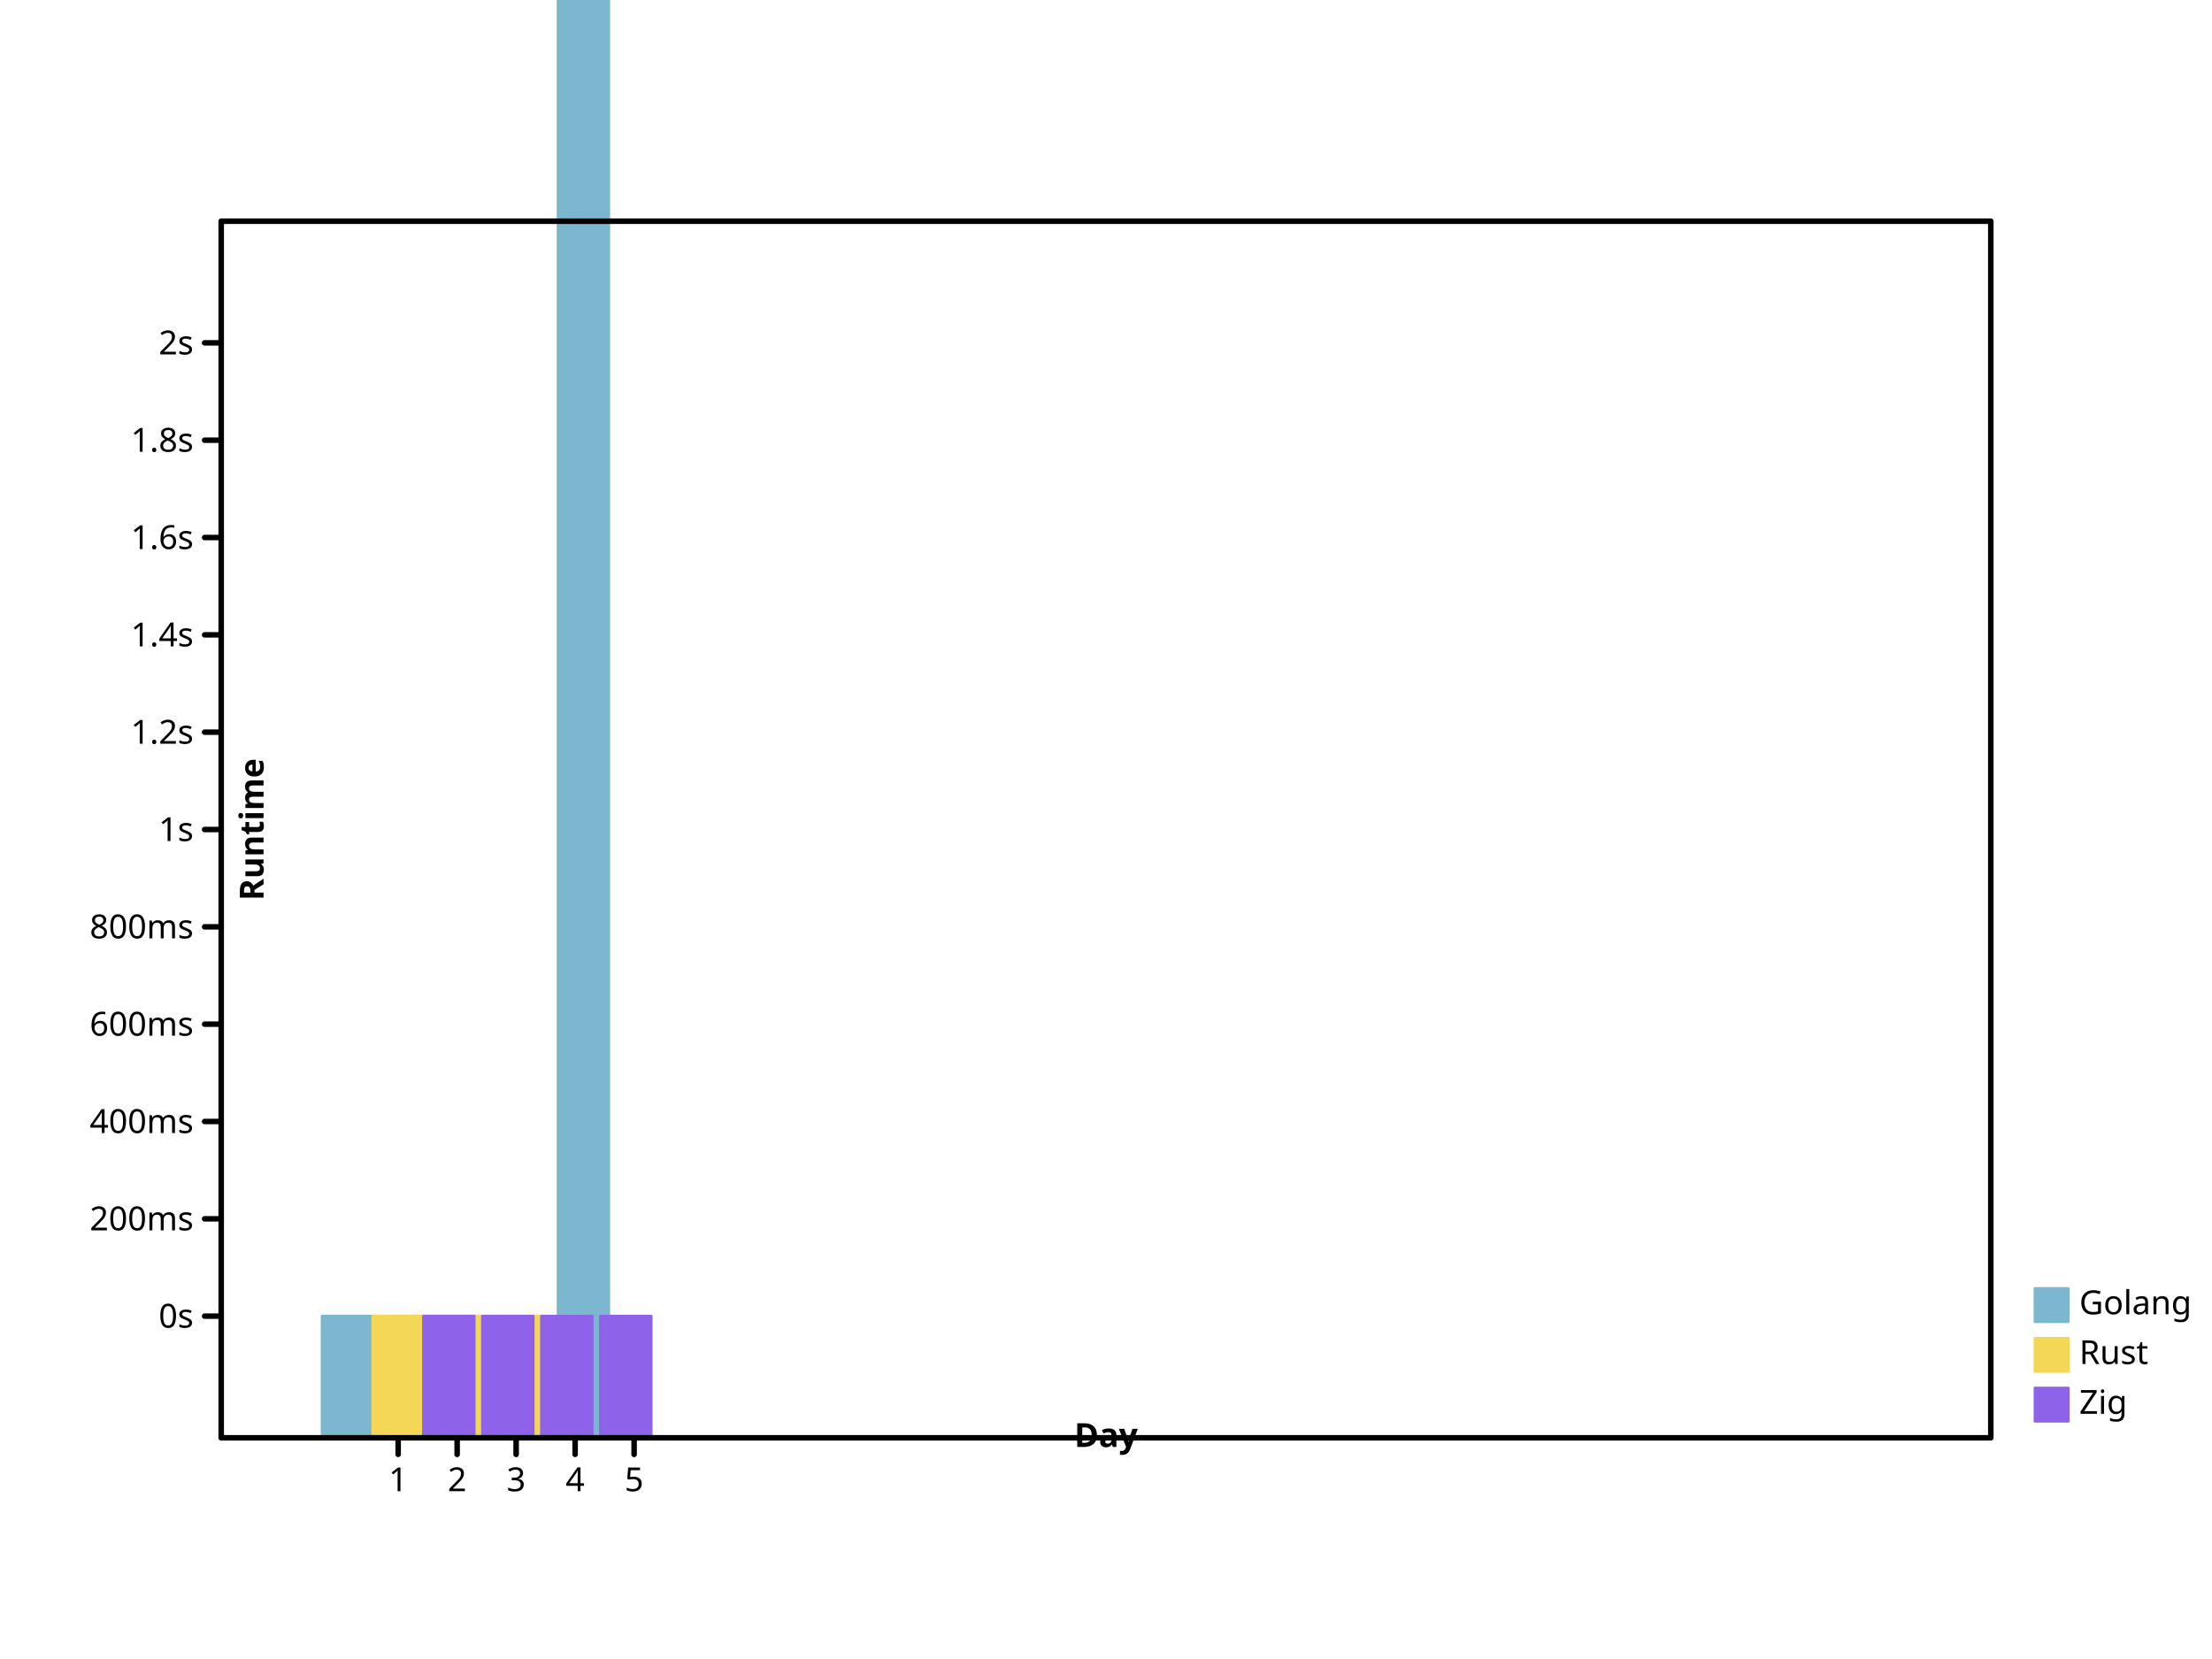
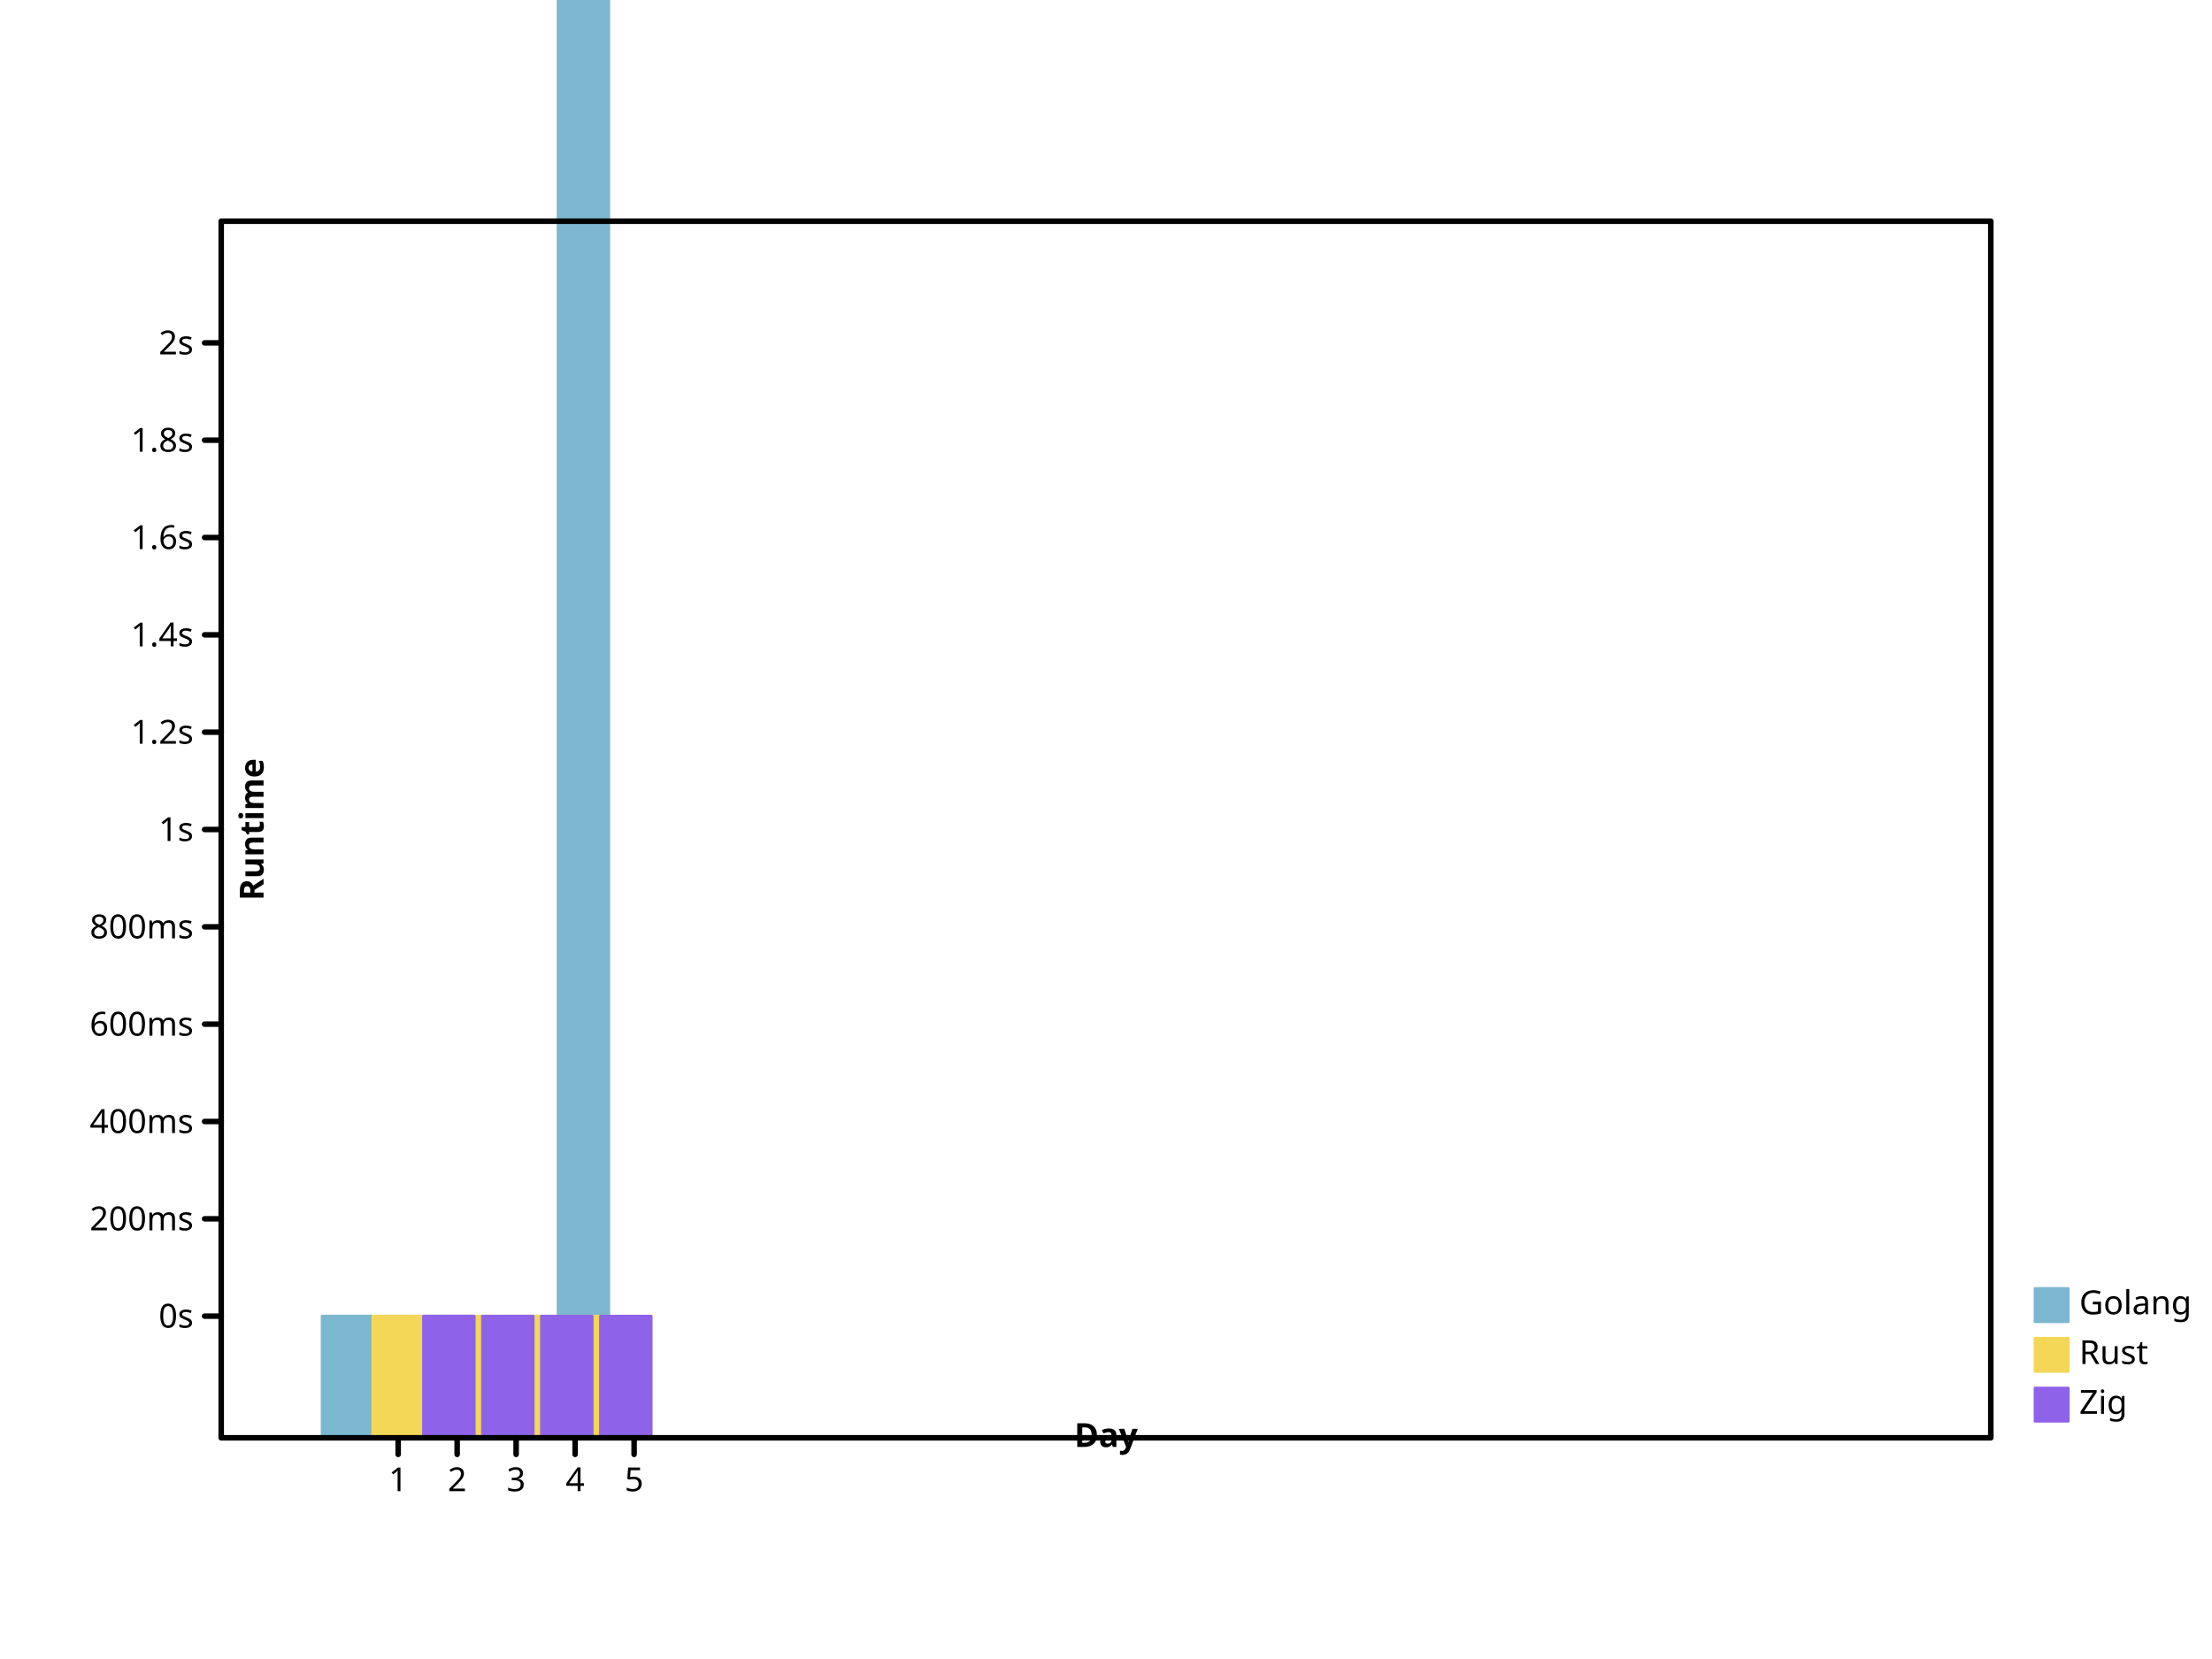
- <svg xmlns="http://www.w3.org/2000/svg" preserveAspectRatio="xMidYMid meet" width="800" height="600" viewbox="0 0 800 600">
+ <svg xmlns="http://www.w3.org/2000/svg" width="800" height="600" viewbox="0 0 800 600" preserveAspectRatio="xMidYMid meet">
  <defs>
-     <marker markerWidth="2%" markerHeight="2%" id="circle" viewBox="0 0 10 10 " refX="5" refY="5" markerUnits="userSpaceOnUse">
-       <circle stroke="black" cx="5" cy="5" r="3" fill="none" />
+     <marker markerHeight="2%" id="circle" viewBox="0 0 10 10 " refX="5" refY="5" markerUnits="userSpaceOnUse" markerWidth="2%">
+       <circle r="3" fill="none" stroke="black" cx="5" cy="5" />
    </marker>
-     <marker refY="5" markerUnits="userSpaceOnUse" markerWidth="2%" markerHeight="2%" id="filled-circle" viewBox="0 0 10 10 " refX="5">
+     <marker viewBox="0 0 10 10 " refX="5" refY="5" markerUnits="userSpaceOnUse" markerWidth="2%" markerHeight="2%" id="filled-circle">
      <circle cx="5" cy="5" r="3" fill="black" stroke="none" />
    </marker>
-     <marker refY="5" markerUnits="userSpaceOnUse" markerWidth="2%" markerHeight="2%" id="square" viewBox="0 0 10 10 " refX="5">
-       <rect y="2" width="6" height="6" fill="none" stroke="black" x="2" />
+     <marker markerWidth="2%" markerHeight="2%" id="square" viewBox="0 0 10 10 " refX="5" refY="5" markerUnits="userSpaceOnUse">
+       <rect width="6" height="6" fill="none" stroke="black" x="2" y="2" />
    </marker>
-     <marker viewBox="0 0 10 10 " refX="5" refY="5" markerUnits="userSpaceOnUse" markerWidth="2%" markerHeight="2%" id="filled-square">
-       <rect stroke="none" x="2" y="2" width="6" height="6" fill="black" />
+     <marker markerHeight="2%" id="filled-square" viewBox="0 0 10 10 " refX="5" refY="5" markerUnits="userSpaceOnUse" markerWidth="2%">
+       <rect x="2" y="2" width="6" height="6" fill="black" stroke="none" />
    </marker>
  </defs>
-   <g stroke-linejoin="round" transform="translate(80 520 )scale(1 -1 )" fill="hsl(198, 47%, 65%)" stroke="hsl(198, 47%, 65%)" stroke-width="1px" stroke-linecap="round">
-     <rect x="3.650000e+01" y="0" width="1.833333e+01" height="4.403267e+01" vector-effect="non-scaling-stroke" />
-     <rect vector-effect="non-scaling-stroke" x="5.783333e+01" y="0" width="1.833333e+01" height="4.400104e+01" />
-     <rect width="1.833333e+01" height="4.400471e+01" vector-effect="non-scaling-stroke" x="7.916667e+01" y="0" />
+   <g stroke="hsl(198, 47%, 65%)" stroke-width="1px" stroke-linecap="round" stroke-linejoin="round" transform="translate(80 520 )scale(1 -1 )" fill="hsl(198, 47%, 65%)">
+     <rect width="1.833333e+01" height="4.403267e+01" vector-effect="non-scaling-stroke" x="3.650000e+01" y="0" />
+     <rect width="1.833333e+01" height="4.400104e+01" vector-effect="non-scaling-stroke" x="5.783333e+01" y="0" />
+     <rect y="0" width="1.833333e+01" height="4.400471e+01" vector-effect="non-scaling-stroke" x="7.916667e+01" />
    <rect y="0" width="1.833333e+01" height="4.400597e+01" vector-effect="non-scaling-stroke" x="1.005000e+02" />
    <rect vector-effect="non-scaling-stroke" x="1.218333e+02" y="0" width="1.833333e+01" height="7.832963e+02" />
  </g>
-   <g stroke-width="1px" stroke-linecap="round" stroke-linejoin="round" transform="translate(80 520 )scale(1 -1 )" fill="hsl(49, 88%, 65%)" stroke="hsl(49, 88%, 65%)">
-     <rect height="4.401633e+01" vector-effect="non-scaling-stroke" x="5.483333e+01" y="0" width="1.833333e+01" />
-     <rect y="0" width="1.833333e+01" height="4.400042e+01" vector-effect="non-scaling-stroke" x="7.616667e+01" />
-     <rect x="9.750000e+01" y="0" width="1.833333e+01" height="4.400305e+01" vector-effect="non-scaling-stroke" />
+   <g stroke="hsl(49, 88%, 65%)" stroke-width="1px" stroke-linecap="round" stroke-linejoin="round" transform="translate(80 520 )scale(1 -1 )" fill="hsl(49, 88%, 65%)">
+     <rect width="1.833333e+01" height="4.401633e+01" vector-effect="non-scaling-stroke" x="5.483333e+01" y="0" />
+     <rect vector-effect="non-scaling-stroke" x="7.616667e+01" y="0" width="1.833333e+01" height="4.400042e+01" />
+     <rect height="4.400305e+01" vector-effect="non-scaling-stroke" x="9.750000e+01" y="0" width="1.833333e+01" />
+     <rect height="4.400334e+01" vector-effect="non-scaling-stroke" x="1.188333e+02" y="0" width="1.833333e+01" />
  </g>
-   <g stroke-width="1px" stroke-linecap="round" stroke-linejoin="round" transform="translate(80 520 )scale(1 -1 )" fill="hsl(260, 76%, 65%)" stroke="hsl(260, 76%, 65%)">
+   <g stroke="hsl(260, 76%, 65%)" stroke-width="1px" stroke-linecap="round" stroke-linejoin="round" transform="translate(80 520 )scale(1 -1 )" fill="hsl(260, 76%, 65%)">
    <rect height="4.401304e+01" vector-effect="non-scaling-stroke" x="7.316667e+01" y="0" width="1.833333e+01" />
-     <rect vector-effect="non-scaling-stroke" x="9.450000e+01" y="0" width="1.833333e+01" height="4.400046e+01" />
-     <rect vector-effect="non-scaling-stroke" x="1.158333e+02" y="0" width="1.833333e+01" height="4.400245e+01" />
-     <rect vector-effect="non-scaling-stroke" x="1.371667e+02" y="0" width="1.833333e+01" height="4.400930e+01" />
+     <rect y="0" width="1.833333e+01" height="4.400046e+01" vector-effect="non-scaling-stroke" x="9.450000e+01" />
+     <rect y="0" width="1.833333e+01" height="4.400245e+01" vector-effect="non-scaling-stroke" x="1.158333e+02" />
+     <rect y="0" width="1.833333e+01" height="4.400930e+01" vector-effect="non-scaling-stroke" x="1.371667e+02" />
  </g>
-   <g stroke="hsl(198, 47%, 65%)" fill="hsl(198, 47%, 65%)" font-family="sans-serif" font-size="12px" font-style="normal" font-weight="normal" text-anchor="start" dominant-baseline="hanging" stroke-width="1px" stroke-linecap="round" stroke-linejoin="round">
-     <rect height="12" vector-effect="non-scaling-stroke" x="736" y="466" width="12" />
-     <g stroke="black" fill="black">
-       <text y="466" dominant-baseline="hanging" stroke="none" vector-effect="non-scaling-stroke" x="752">Golang</text>
+   <g stroke-width="1px" stroke-linecap="round" stroke-linejoin="round" text-anchor="start" fill="hsl(198, 47%, 65%)" stroke="hsl(198, 47%, 65%)" dominant-baseline="hanging" font-size="12px" font-style="normal" font-weight="normal" font-family="sans-serif">
+     <rect x="736" y="466" width="12" height="12" vector-effect="non-scaling-stroke" />
+     <g fill="black" stroke="black">
+       <text vector-effect="non-scaling-stroke" x="752" y="466" dominant-baseline="hanging" stroke="none">Golang</text>
    </g>
-     <g fill="hsl(49, 88%, 65%)" stroke-linecap="round" font-weight="normal" text-anchor="start" dominant-baseline="hanging" stroke="hsl(49, 88%, 65%)" stroke-linejoin="round" font-family="sans-serif" font-size="12px" stroke-width="1px" font-style="normal">
-       <rect width="12" height="12" vector-effect="non-scaling-stroke" x="736" y="484" />
+     <g stroke="hsl(49, 88%, 65%)" font-family="sans-serif" font-size="12px" font-weight="normal" stroke-linecap="round" stroke-linejoin="round" dominant-baseline="hanging" stroke-width="1px" font-style="normal" text-anchor="start" fill="hsl(49, 88%, 65%)">
+       <rect vector-effect="non-scaling-stroke" x="736" y="484" width="12" height="12" />
      <g fill="black" stroke="black">
        <text stroke="none" vector-effect="non-scaling-stroke" x="752" y="484" dominant-baseline="hanging">Rust</text>
      </g>
-       <g stroke="hsl(260, 76%, 65%)" font-family="sans-serif" font-weight="normal" fill="hsl(260, 76%, 65%)" stroke-width="1px" stroke-linecap="round" dominant-baseline="hanging" stroke-linejoin="round" font-size="12px" font-style="normal" text-anchor="start">
-         <rect y="502" width="12" height="12" vector-effect="non-scaling-stroke" x="736" />
+       <g font-style="normal" stroke-linecap="round" stroke-linejoin="round" dominant-baseline="hanging" fill="hsl(260, 76%, 65%)" stroke="hsl(260, 76%, 65%)" font-family="sans-serif" font-size="12px" stroke-width="1px" text-anchor="start" font-weight="normal">
+         <rect width="12" height="12" vector-effect="non-scaling-stroke" x="736" y="502" />
        <g fill="black" stroke="black">
-           <text y="502" dominant-baseline="hanging" stroke="none" vector-effect="non-scaling-stroke" x="752">Zig</text>
-           <g stroke-linejoin="round" font-weight="normal" font-family="sans-serif" font-size="12px" dominant-baseline="hanging" fill="none" stroke-width="2px" stroke-linecap="round" font-style="normal" text-anchor="start">
-             <rect vector-effect="non-scaling-stroke" x="80" y="80" width="640" height="440" />
+           <text stroke="none" vector-effect="non-scaling-stroke" x="752" y="502" dominant-baseline="hanging">Zig</text>
+           <g font-size="12px" font-style="normal" stroke-linecap="round" stroke-width="2px" font-weight="normal" text-anchor="start" font-family="sans-serif" dominant-baseline="hanging" stroke-linejoin="round" fill="none">
+             <rect x="80" y="80" width="640" height="440" vector-effect="non-scaling-stroke" />
          </g>
-           <g fill="none" stroke-linejoin="round" font-family="sans-serif" font-size="12px" font-style="normal" font-weight="normal" transform="translate(80 520 )scale(1 -1 )" stroke-width="2px" stroke-linecap="round" text-anchor="start" dominant-baseline="hanging" stroke="black">
-             <path vector-effect="non-scaling-stroke" d="M64,0 L64,-6 M8.533333e+01,0 L8.533333e+01,-6 M1.066667e+02,0 L1.066667e+02,-6 M128,0 L128,-6 M1.493333e+02,0 L1.493333e+02,-6 " />
+           <g font-weight="normal" text-anchor="start" dominant-baseline="hanging" font-family="sans-serif" font-size="12px" font-style="normal" stroke-linejoin="round" stroke-width="2px" stroke-linecap="round" transform="translate(80 520 )scale(1 -1 )" fill="none" stroke="black">
+             <path d="M64,0 L64,-6 M8.533333e+01,0 L8.533333e+01,-6 M1.066667e+02,0 L1.066667e+02,-6 M128,0 L128,-6 M1.493333e+02,0 L1.493333e+02,-6 " vector-effect="non-scaling-stroke" />
          </g>
-           <g stroke-linejoin="round" fill="black" font-family="sans-serif" font-size="12px" font-weight="normal" stroke="black" stroke-linecap="round" stroke-width="2px" font-style="normal" text-anchor="middle" dominant-baseline="hanging" transform="translate(80 520 )scale(1 1 )">
-             <text vector-effect="non-scaling-stroke" x="64" y="10" dominant-baseline="hanging" stroke="none">1</text>
-             <text x="8.533333e+01" y="10" dominant-baseline="hanging" stroke="none" vector-effect="non-scaling-stroke">2</text>
+           <g stroke-width="2px" stroke-linejoin="round" font-style="normal" text-anchor="middle" transform="translate(80 520 )scale(1 1 )" dominant-baseline="hanging" stroke-linecap="round" font-size="12px" font-weight="normal" fill="black" stroke="black" font-family="sans-serif">
+             <text y="10" dominant-baseline="hanging" stroke="none" vector-effect="non-scaling-stroke" x="64">1</text>
+             <text stroke="none" vector-effect="non-scaling-stroke" x="8.533333e+01" y="10" dominant-baseline="hanging">2</text>
            <text stroke="none" vector-effect="non-scaling-stroke" x="1.066667e+02" y="10" dominant-baseline="hanging">3</text>
-             <text x="128" y="10" dominant-baseline="hanging" stroke="none" vector-effect="non-scaling-stroke">4</text>
-             <text x="1.493333e+02" y="10" dominant-baseline="hanging" stroke="none" vector-effect="non-scaling-stroke">5</text>
+             <text y="10" dominant-baseline="hanging" stroke="none" vector-effect="non-scaling-stroke" x="128">4</text>
+             <text vector-effect="non-scaling-stroke" x="1.493333e+02" y="10" dominant-baseline="hanging" stroke="none">5</text>
          </g>
-           <g font-weight="bold" stroke="black" font-family="sans-serif" stroke-linecap="round" transform="translate(80 520 )scale(1 1 )rotate(0 0 0 )" fill="black" stroke-width="2px" font-style="normal" text-anchor="middle" dominant-baseline="baseline" stroke-linejoin="round" font-size="12px">
-             <text stroke="none" vector-effect="non-scaling-stroke" x="320" y="-6" dominant-baseline="baseline">Day</text>
+           <g stroke="black" font-family="sans-serif" transform="translate(80 520 )scale(1 1 )rotate(0 0 0 )" stroke-linecap="round" dominant-baseline="baseline" fill="black" font-style="normal" font-weight="bold" text-anchor="middle" stroke-width="2px" stroke-linejoin="round" font-size="12px">
+             <text x="320" y="-6" dominant-baseline="baseline" stroke="none" vector-effect="non-scaling-stroke">Day</text>
          </g>
-           <g transform="translate(80 520 )scale(1 -1 )" stroke-linecap="round" stroke="black" stroke-linejoin="round" font-family="sans-serif" font-style="normal" font-size="12px" fill="black" stroke-width="2px" font-weight="bold" text-anchor="middle" dominant-baseline="baseline">
+           <g dominant-baseline="baseline" stroke-linecap="round" fill="black" stroke="black" font-style="normal" font-weight="bold" text-anchor="middle" transform="translate(80 520 )scale(1 -1 )" stroke-linejoin="round" stroke-width="2px" font-family="sans-serif" font-size="12px">
            <path vector-effect="non-scaling-stroke" d="M0,44 L-6,44 M0,7.920000e+01 L-6,7.920000e+01 M0,1.144000e+02 L-6,1.144000e+02 M0,1.496000e+02 L-6,1.496000e+02 M0,1.848000e+02 L-6,1.848000e+02 M0,220 L-6,220 M0,2.552000e+02 L-6,2.552000e+02 M0,2.904000e+02 L-6,2.904000e+02 M0,3.256000e+02 L-6,3.256000e+02 M0,3.608000e+02 L-6,3.608000e+02 M0,396 L-6,396 " />
          </g>
-           <g stroke-linecap="round" fill="black" font-family="sans-serif" font-size="12px" font-weight="normal" dominant-baseline="middle" stroke="black" stroke-width="2px" transform="translate(80 520 )scale(1 1 )" font-style="normal" text-anchor="end" stroke-linejoin="round">
-             <text x="-10" y="-44" dominant-baseline="middle" stroke="none" vector-effect="non-scaling-stroke">0s</text>
+           <g stroke-linecap="round" font-family="sans-serif" font-style="normal" font-weight="normal" transform="translate(80 520 )scale(1 1 )" stroke-linejoin="round" dominant-baseline="middle" stroke-width="2px" fill="black" font-size="12px" text-anchor="end" stroke="black">
+             <text y="-44" dominant-baseline="middle" stroke="none" vector-effect="non-scaling-stroke" x="-10">0s</text>
            <text stroke="none" vector-effect="non-scaling-stroke" x="-10" y="-7.920000e+01" dominant-baseline="middle">200ms</text>
-             <text dominant-baseline="middle" stroke="none" vector-effect="non-scaling-stroke" x="-10" y="-1.144000e+02">400ms</text>
-             <text stroke="none" vector-effect="non-scaling-stroke" x="-10" y="-1.496000e+02" dominant-baseline="middle">600ms</text>
+             <text vector-effect="non-scaling-stroke" x="-10" y="-1.144000e+02" dominant-baseline="middle" stroke="none">400ms</text>
+             <text dominant-baseline="middle" stroke="none" vector-effect="non-scaling-stroke" x="-10" y="-1.496000e+02">600ms</text>
            <text stroke="none" vector-effect="non-scaling-stroke" x="-10" y="-1.848000e+02" dominant-baseline="middle">800ms</text>
            <text stroke="none" vector-effect="non-scaling-stroke" x="-10" y="-220" dominant-baseline="middle">1s</text>
-             <text stroke="none" vector-effect="non-scaling-stroke" x="-10" y="-2.552000e+02" dominant-baseline="middle">1.2s</text>
-             <text x="-10" y="-2.904000e+02" dominant-baseline="middle" stroke="none" vector-effect="non-scaling-stroke">1.4s</text>
-             <text dominant-baseline="middle" stroke="none" vector-effect="non-scaling-stroke" x="-10" y="-3.256000e+02">1.6s</text>
-             <text y="-3.608000e+02" dominant-baseline="middle" stroke="none" vector-effect="non-scaling-stroke" x="-10">1.8s</text>
-             <text x="-10" y="-396" dominant-baseline="middle" stroke="none" vector-effect="non-scaling-stroke">2s</text>
+             <text y="-2.552000e+02" dominant-baseline="middle" stroke="none" vector-effect="non-scaling-stroke" x="-10">1.2s</text>
+             <text stroke="none" vector-effect="non-scaling-stroke" x="-10" y="-2.904000e+02" dominant-baseline="middle">1.4s</text>
+             <text stroke="none" vector-effect="non-scaling-stroke" x="-10" y="-3.256000e+02" dominant-baseline="middle">1.6s</text>
+             <text stroke="none" vector-effect="non-scaling-stroke" x="-10" y="-3.608000e+02" dominant-baseline="middle">1.8s</text>
+             <text stroke="none" vector-effect="non-scaling-stroke" x="-10" y="-396" dominant-baseline="middle">2s</text>
          </g>
-           <g dominant-baseline="hanging" font-weight="bold" transform="translate(80 520 )scale(1 1 )rotate(-90 0 0 )" font-style="normal" fill="black" stroke-width="2px" stroke-linecap="round" stroke="black" stroke-linejoin="round" font-family="sans-serif" font-size="12px" text-anchor="middle">
+           <g font-family="sans-serif" font-style="normal" font-weight="bold" stroke="black" stroke-linejoin="round" stroke-linecap="round" font-size="12px" text-anchor="middle" transform="translate(80 520 )scale(1 1 )rotate(-90 0 0 )" fill="black" dominant-baseline="hanging" stroke-width="2px">
            <text y="6" dominant-baseline="hanging" stroke="none" vector-effect="non-scaling-stroke" x="220">Runtime</text>
          </g>
        </g>
      </g>
    </g>
  </g>
</svg>
